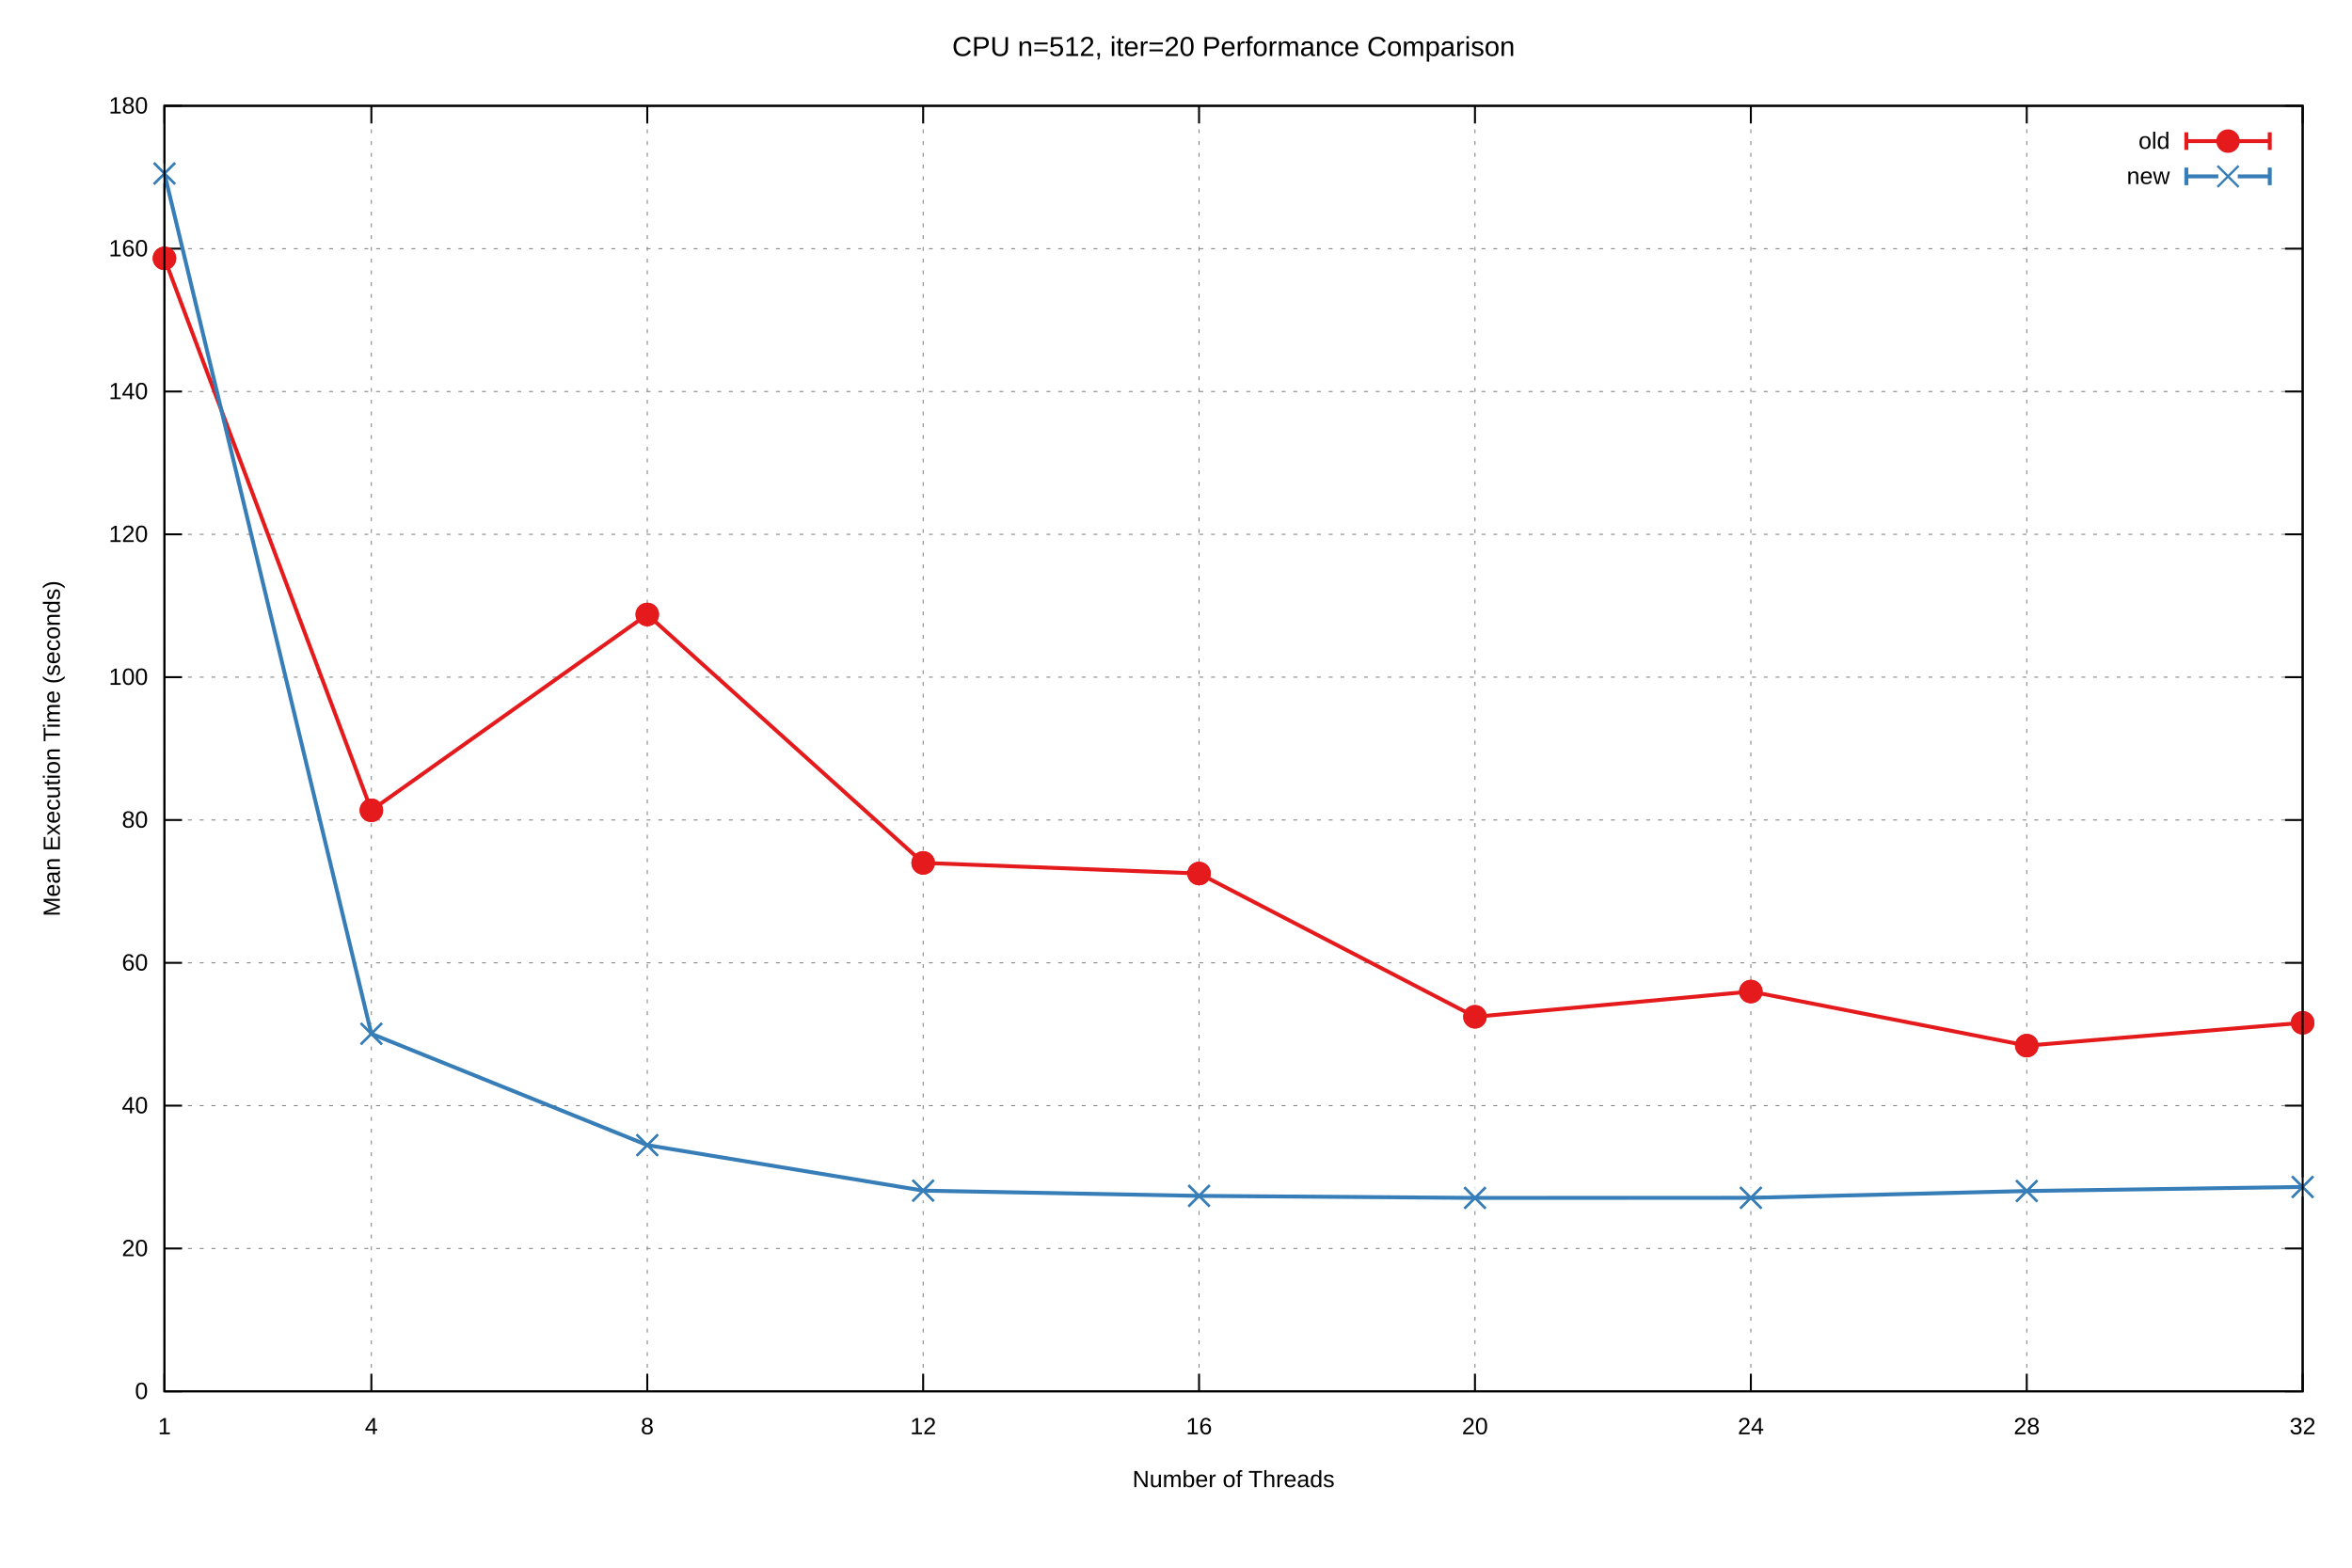
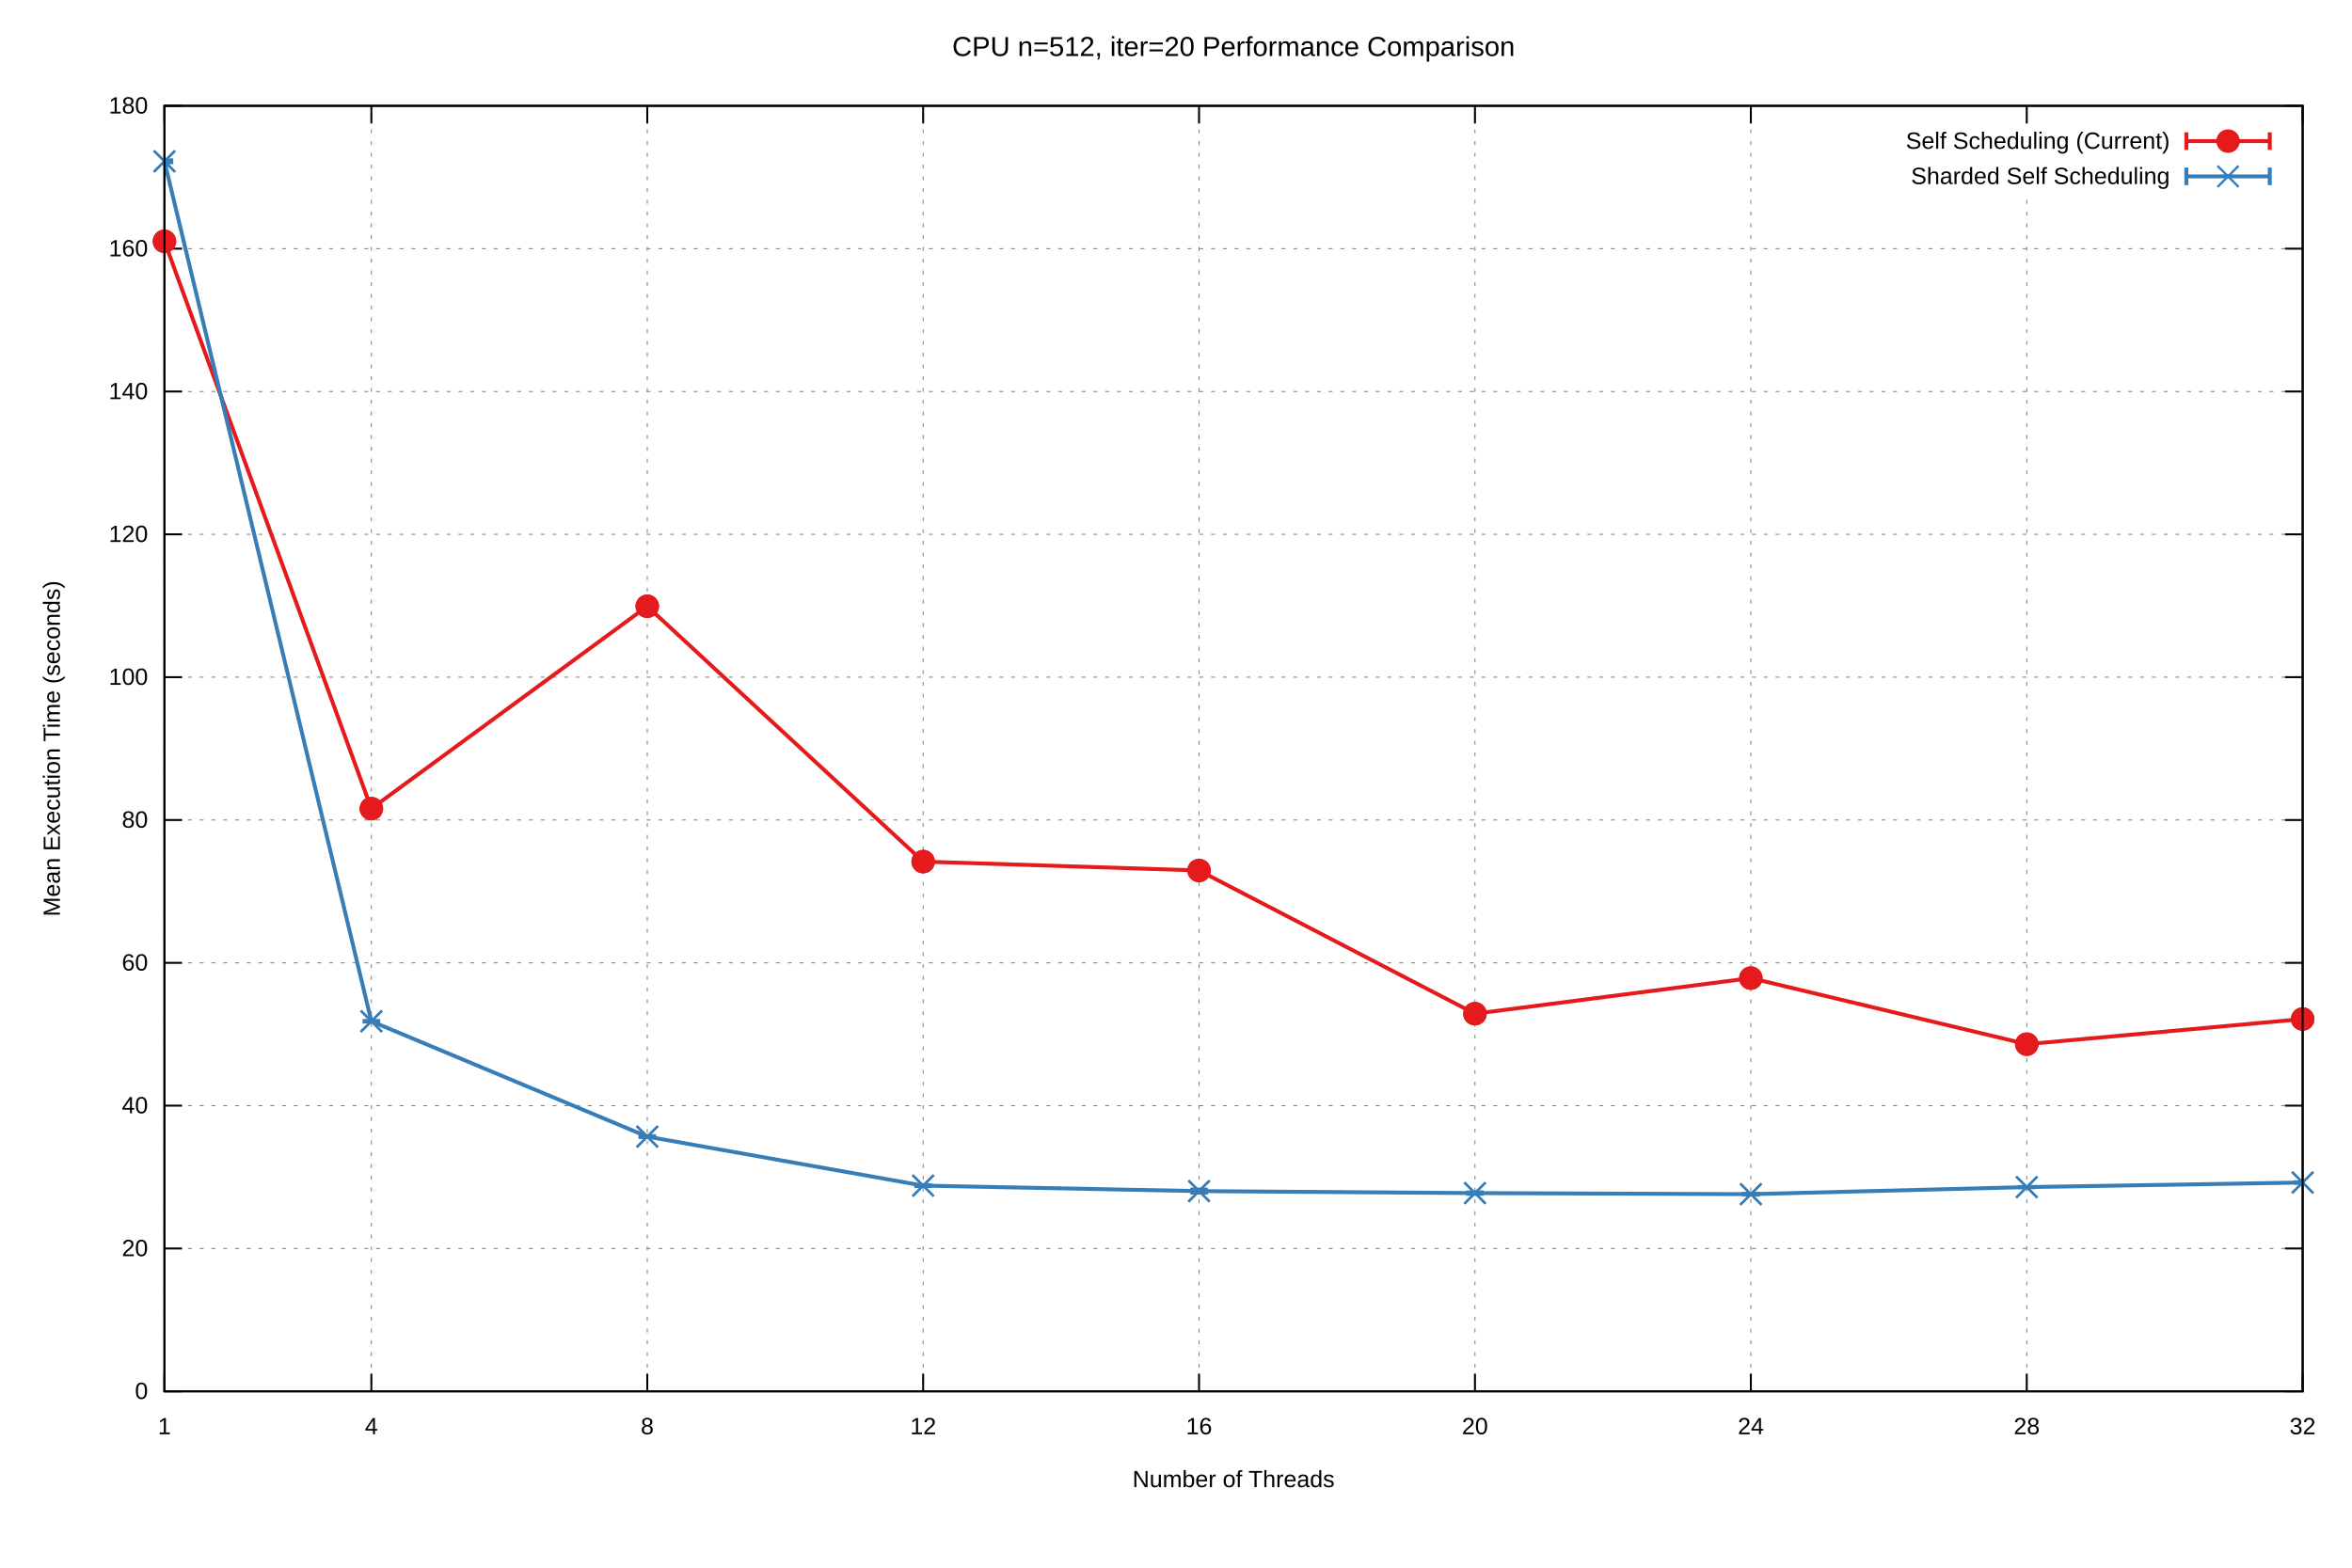
<svg xmlns="http://www.w3.org/2000/svg" xmlns:xlink="http://www.w3.org/1999/xlink" width="1200" height="800" viewBox="0 0 1200 800">
  <g id="gnuplot_canvas">
    <rect x="0" y="0" width="1200" height="800" fill="none" />
    <defs>
      <circle id="gpDot" r="0.5" stroke-width="0.5" stroke="currentColor" />
      <path id="gpPt0" stroke-width="0.222" stroke="currentColor" d="M-1,0 h2 M0,-1 v2" />
      <path id="gpPt1" stroke-width="0.222" stroke="currentColor" d="M-1,-1 L1,1 M1,-1 L-1,1" />
      <path id="gpPt2" stroke-width="0.222" stroke="currentColor" d="M-1,0 L1,0 M0,-1 L0,1 M-1,-1 L1,1 M-1,1 L1,-1" />
      <rect id="gpPt3" stroke-width="0.222" stroke="currentColor" x="-1" y="-1" width="2" height="2" />
      <rect id="gpPt4" stroke-width="0.222" stroke="currentColor" fill="currentColor" x="-1" y="-1" width="2" height="2" />
      <circle id="gpPt5" stroke-width="0.222" stroke="currentColor" cx="0" cy="0" r="1" />
      <use xlink:href="#gpPt5" id="gpPt6" fill="currentColor" stroke="none" />
      <path id="gpPt7" stroke-width="0.222" stroke="currentColor" d="M0,-1.33 L-1.33,0.67 L1.33,0.67 z" />
      <use xlink:href="#gpPt7" id="gpPt8" fill="currentColor" stroke="none" />
      <use xlink:href="#gpPt7" id="gpPt9" stroke="currentColor" transform="rotate(180)" />
      <use xlink:href="#gpPt9" id="gpPt10" fill="currentColor" stroke="none" />
      <use xlink:href="#gpPt3" id="gpPt11" stroke="currentColor" transform="rotate(45)" />
      <use xlink:href="#gpPt11" id="gpPt12" fill="currentColor" stroke="none" />
      <path id="gpPt13" stroke-width="0.222" stroke="currentColor" d="M0,1.330 L1.265,0.411 L0.782,-1.067 L-0.782,-1.076 L-1.265,0.411 z" />
      <use xlink:href="#gpPt13" id="gpPt14" fill="currentColor" stroke="none" />
      <filter id="textbox" filterUnits="objectBoundingBox" x="0" y="0" height="1" width="1">
        <feFlood flood-color="white" flood-opacity="1" result="bgnd" />
        <feComposite in="SourceGraphic" in2="bgnd" operator="atop" />
      </filter>
      <filter id="greybox" filterUnits="objectBoundingBox" x="0" y="0" height="1" width="1">
        <feFlood flood-color="lightgrey" flood-opacity="1" result="grey" />
        <feComposite in="SourceGraphic" in2="grey" operator="atop" />
      </filter>
    </defs>
    <g fill="none" color="white" stroke="currentColor" stroke-width="1.00" stroke-linecap="butt" stroke-linejoin="miter">
</g>
    <g fill="none" color="black" stroke="currentColor" stroke-width="1.00" stroke-linecap="butt" stroke-linejoin="miter">
</g>
    <g fill="none" color="black" stroke="black" stroke-width="0.50" stroke-linecap="butt" stroke-linejoin="miter">
</g>
    <g fill="none" color="gray" stroke="currentColor" stroke-width="0.50" stroke-linecap="butt" stroke-linejoin="miter">
      <path stroke="gray" stroke-dasharray="2,4" class="gridline" d="M83.90,710.00 L1174.82,710.00  " />
    </g>
    <g fill="none" color="gray" stroke="gray" stroke-width="1.00" stroke-linecap="butt" stroke-linejoin="miter">
</g>
    <g fill="none" color="black" stroke="currentColor" stroke-width="1.00" stroke-linecap="butt" stroke-linejoin="miter">
      <path stroke="black" d="M83.90,710.00 L92.90,710.00 M1174.82,710.00 L1165.82,710.00  " />
      <g transform="translate(75.51,713.90)" stroke="none" fill="black" font-family="Arial" font-size="12.00" text-anchor="end">
        <text>
          <tspan font-family="Arial"> 0</tspan>
        </text>
      </g>
    </g>
    <g fill="none" color="black" stroke="currentColor" stroke-width="1.00" stroke-linecap="butt" stroke-linejoin="miter">
</g>
    <g fill="none" color="black" stroke="black" stroke-width="0.50" stroke-linecap="butt" stroke-linejoin="miter">
</g>
    <g fill="none" color="gray" stroke="currentColor" stroke-width="0.50" stroke-linecap="butt" stroke-linejoin="miter">
      <path stroke="gray" stroke-dasharray="2,4" class="gridline" d="M83.90,637.11 L1174.82,637.11  " />
    </g>
    <g fill="none" color="gray" stroke="gray" stroke-width="1.00" stroke-linecap="butt" stroke-linejoin="miter">
</g>
    <g fill="none" color="black" stroke="currentColor" stroke-width="1.00" stroke-linecap="butt" stroke-linejoin="miter">
      <path stroke="black" d="M83.90,637.11 L92.90,637.11 M1174.82,637.11 L1165.82,637.11  " />
      <g transform="translate(75.51,641.01)" stroke="none" fill="black" font-family="Arial" font-size="12.00" text-anchor="end">
        <text>
          <tspan font-family="Arial"> 20</tspan>
        </text>
      </g>
    </g>
    <g fill="none" color="black" stroke="currentColor" stroke-width="1.00" stroke-linecap="butt" stroke-linejoin="miter">
</g>
    <g fill="none" color="black" stroke="black" stroke-width="0.50" stroke-linecap="butt" stroke-linejoin="miter">
</g>
    <g fill="none" color="gray" stroke="currentColor" stroke-width="0.50" stroke-linecap="butt" stroke-linejoin="miter">
      <path stroke="gray" stroke-dasharray="2,4" class="gridline" d="M83.90,564.22 L1174.82,564.22  " />
    </g>
    <g fill="none" color="gray" stroke="gray" stroke-width="1.00" stroke-linecap="butt" stroke-linejoin="miter">
</g>
    <g fill="none" color="black" stroke="currentColor" stroke-width="1.00" stroke-linecap="butt" stroke-linejoin="miter">
      <path stroke="black" d="M83.90,564.22 L92.90,564.22 M1174.82,564.22 L1165.82,564.22  " />
      <g transform="translate(75.51,568.12)" stroke="none" fill="black" font-family="Arial" font-size="12.00" text-anchor="end">
        <text>
          <tspan font-family="Arial"> 40</tspan>
        </text>
      </g>
    </g>
    <g fill="none" color="black" stroke="currentColor" stroke-width="1.00" stroke-linecap="butt" stroke-linejoin="miter">
</g>
    <g fill="none" color="black" stroke="black" stroke-width="0.50" stroke-linecap="butt" stroke-linejoin="miter">
</g>
    <g fill="none" color="gray" stroke="currentColor" stroke-width="0.50" stroke-linecap="butt" stroke-linejoin="miter">
      <path stroke="gray" stroke-dasharray="2,4" class="gridline" d="M83.90,491.34 L1174.82,491.34  " />
    </g>
    <g fill="none" color="gray" stroke="gray" stroke-width="1.00" stroke-linecap="butt" stroke-linejoin="miter">
</g>
    <g fill="none" color="black" stroke="currentColor" stroke-width="1.00" stroke-linecap="butt" stroke-linejoin="miter">
      <path stroke="black" d="M83.90,491.34 L92.90,491.34 M1174.82,491.34 L1165.82,491.34  " />
      <g transform="translate(75.51,495.24)" stroke="none" fill="black" font-family="Arial" font-size="12.00" text-anchor="end">
        <text>
          <tspan font-family="Arial"> 60</tspan>
        </text>
      </g>
    </g>
    <g fill="none" color="black" stroke="currentColor" stroke-width="1.00" stroke-linecap="butt" stroke-linejoin="miter">
</g>
    <g fill="none" color="black" stroke="black" stroke-width="0.50" stroke-linecap="butt" stroke-linejoin="miter">
</g>
    <g fill="none" color="gray" stroke="currentColor" stroke-width="0.50" stroke-linecap="butt" stroke-linejoin="miter">
      <path stroke="gray" stroke-dasharray="2,4" class="gridline" d="M83.90,418.45 L1174.82,418.45  " />
    </g>
    <g fill="none" color="gray" stroke="gray" stroke-width="1.00" stroke-linecap="butt" stroke-linejoin="miter">
</g>
    <g fill="none" color="black" stroke="currentColor" stroke-width="1.00" stroke-linecap="butt" stroke-linejoin="miter">
      <path stroke="black" d="M83.90,418.45 L92.90,418.45 M1174.82,418.45 L1165.82,418.45  " />
      <g transform="translate(75.51,422.35)" stroke="none" fill="black" font-family="Arial" font-size="12.00" text-anchor="end">
        <text>
          <tspan font-family="Arial"> 80</tspan>
        </text>
      </g>
    </g>
    <g fill="none" color="black" stroke="currentColor" stroke-width="1.00" stroke-linecap="butt" stroke-linejoin="miter">
</g>
    <g fill="none" color="black" stroke="black" stroke-width="0.50" stroke-linecap="butt" stroke-linejoin="miter">
</g>
    <g fill="none" color="gray" stroke="currentColor" stroke-width="0.50" stroke-linecap="butt" stroke-linejoin="miter">
      <path stroke="gray" stroke-dasharray="2,4" class="gridline" d="M83.90,345.56 L1174.82,345.56  " />
    </g>
    <g fill="none" color="gray" stroke="gray" stroke-width="1.00" stroke-linecap="butt" stroke-linejoin="miter">
</g>
    <g fill="none" color="black" stroke="currentColor" stroke-width="1.00" stroke-linecap="butt" stroke-linejoin="miter">
      <path stroke="black" d="M83.90,345.56 L92.90,345.56 M1174.82,345.56 L1165.82,345.56  " />
      <g transform="translate(75.51,349.46)" stroke="none" fill="black" font-family="Arial" font-size="12.00" text-anchor="end">
        <text>
          <tspan font-family="Arial"> 100</tspan>
        </text>
      </g>
    </g>
    <g fill="none" color="black" stroke="currentColor" stroke-width="1.00" stroke-linecap="butt" stroke-linejoin="miter">
</g>
    <g fill="none" color="black" stroke="black" stroke-width="0.50" stroke-linecap="butt" stroke-linejoin="miter">
</g>
    <g fill="none" color="gray" stroke="currentColor" stroke-width="0.50" stroke-linecap="butt" stroke-linejoin="miter">
      <path stroke="gray" stroke-dasharray="2,4" class="gridline" d="M83.90,272.67 L1174.82,272.67  " />
    </g>
    <g fill="none" color="gray" stroke="gray" stroke-width="1.00" stroke-linecap="butt" stroke-linejoin="miter">
</g>
    <g fill="none" color="black" stroke="currentColor" stroke-width="1.00" stroke-linecap="butt" stroke-linejoin="miter">
      <path stroke="black" d="M83.90,272.67 L92.90,272.67 M1174.82,272.67 L1165.82,272.67  " />
      <g transform="translate(75.51,276.57)" stroke="none" fill="black" font-family="Arial" font-size="12.00" text-anchor="end">
        <text>
          <tspan font-family="Arial"> 120</tspan>
        </text>
      </g>
    </g>
    <g fill="none" color="black" stroke="currentColor" stroke-width="1.00" stroke-linecap="butt" stroke-linejoin="miter">
</g>
    <g fill="none" color="black" stroke="black" stroke-width="0.50" stroke-linecap="butt" stroke-linejoin="miter">
</g>
    <g fill="none" color="gray" stroke="currentColor" stroke-width="0.50" stroke-linecap="butt" stroke-linejoin="miter">
      <path stroke="gray" stroke-dasharray="2,4" class="gridline" d="M83.90,199.79 L1174.82,199.79  " />
    </g>
    <g fill="none" color="gray" stroke="gray" stroke-width="1.00" stroke-linecap="butt" stroke-linejoin="miter">
</g>
    <g fill="none" color="black" stroke="currentColor" stroke-width="1.00" stroke-linecap="butt" stroke-linejoin="miter">
      <path stroke="black" d="M83.90,199.79 L92.90,199.79 M1174.82,199.79 L1165.82,199.79  " />
      <g transform="translate(75.51,203.69)" stroke="none" fill="black" font-family="Arial" font-size="12.00" text-anchor="end">
        <text>
          <tspan font-family="Arial"> 140</tspan>
        </text>
      </g>
    </g>
    <g fill="none" color="black" stroke="currentColor" stroke-width="1.00" stroke-linecap="butt" stroke-linejoin="miter">
</g>
    <g fill="none" color="black" stroke="black" stroke-width="0.50" stroke-linecap="butt" stroke-linejoin="miter">
</g>
    <g fill="none" color="gray" stroke="currentColor" stroke-width="0.50" stroke-linecap="butt" stroke-linejoin="miter">
      <path stroke="gray" stroke-dasharray="2,4" class="gridline" d="M83.90,126.90 L1174.82,126.90  " />
    </g>
    <g fill="none" color="gray" stroke="gray" stroke-width="1.00" stroke-linecap="butt" stroke-linejoin="miter">
</g>
    <g fill="none" color="black" stroke="currentColor" stroke-width="1.00" stroke-linecap="butt" stroke-linejoin="miter">
      <path stroke="black" d="M83.90,126.90 L92.90,126.90 M1174.82,126.90 L1165.82,126.90  " />
      <g transform="translate(75.51,130.80)" stroke="none" fill="black" font-family="Arial" font-size="12.00" text-anchor="end">
        <text>
          <tspan font-family="Arial"> 160</tspan>
        </text>
      </g>
    </g>
    <g fill="none" color="black" stroke="currentColor" stroke-width="1.00" stroke-linecap="butt" stroke-linejoin="miter">
</g>
    <g fill="none" color="black" stroke="black" stroke-width="0.50" stroke-linecap="butt" stroke-linejoin="miter">
</g>
    <g fill="none" color="gray" stroke="currentColor" stroke-width="0.50" stroke-linecap="butt" stroke-linejoin="miter">
      <path stroke="gray" stroke-dasharray="2,4" class="gridline" d="M83.90,54.01 L1174.82,54.01  " />
    </g>
    <g fill="none" color="gray" stroke="gray" stroke-width="1.00" stroke-linecap="butt" stroke-linejoin="miter">
</g>
    <g fill="none" color="black" stroke="currentColor" stroke-width="1.00" stroke-linecap="butt" stroke-linejoin="miter">
      <path stroke="black" d="M83.90,54.01 L92.90,54.01 M1174.82,54.01 L1165.82,54.01  " />
      <g transform="translate(75.51,57.91)" stroke="none" fill="black" font-family="Arial" font-size="12.00" text-anchor="end">
        <text>
          <tspan font-family="Arial"> 180</tspan>
        </text>
      </g>
    </g>
    <g fill="none" color="black" stroke="currentColor" stroke-width="1.00" stroke-linecap="butt" stroke-linejoin="miter">
</g>
    <g fill="none" color="black" stroke="black" stroke-width="0.50" stroke-linecap="butt" stroke-linejoin="miter">
</g>
    <g fill="none" color="gray" stroke="currentColor" stroke-width="0.50" stroke-linecap="butt" stroke-linejoin="miter">
      <path stroke="gray" stroke-dasharray="2,4" class="gridline" d="M83.90,710.00 L83.90,54.01  " />
    </g>
    <g fill="none" color="gray" stroke="gray" stroke-width="1.00" stroke-linecap="butt" stroke-linejoin="miter">
</g>
    <g fill="none" color="black" stroke="currentColor" stroke-width="1.00" stroke-linecap="butt" stroke-linejoin="miter">
      <path stroke="black" d="M83.90,710.00 L83.90,701.00 M83.90,54.01 L83.90,63.01  " />
      <g transform="translate(83.90,731.90)" stroke="none" fill="black" font-family="Arial" font-size="12.00" text-anchor="middle">
        <text>
          <tspan font-family="Arial"> 1</tspan>
        </text>
      </g>
    </g>
    <g fill="none" color="black" stroke="currentColor" stroke-width="1.00" stroke-linecap="butt" stroke-linejoin="miter">
</g>
    <g fill="none" color="black" stroke="black" stroke-width="0.50" stroke-linecap="butt" stroke-linejoin="miter">
</g>
    <g fill="none" color="gray" stroke="currentColor" stroke-width="0.50" stroke-linecap="butt" stroke-linejoin="miter">
      <path stroke="gray" stroke-dasharray="2,4" class="gridline" d="M189.47,710.00 L189.47,54.01  " />
    </g>
    <g fill="none" color="gray" stroke="gray" stroke-width="1.00" stroke-linecap="butt" stroke-linejoin="miter">
</g>
    <g fill="none" color="black" stroke="currentColor" stroke-width="1.00" stroke-linecap="butt" stroke-linejoin="miter">
      <path stroke="black" d="M189.47,710.00 L189.47,701.00 M189.47,54.01 L189.47,63.01  " />
      <g transform="translate(189.47,731.90)" stroke="none" fill="black" font-family="Arial" font-size="12.00" text-anchor="middle">
        <text>
          <tspan font-family="Arial"> 4</tspan>
        </text>
      </g>
    </g>
    <g fill="none" color="black" stroke="currentColor" stroke-width="1.00" stroke-linecap="butt" stroke-linejoin="miter">
</g>
    <g fill="none" color="black" stroke="black" stroke-width="0.50" stroke-linecap="butt" stroke-linejoin="miter">
</g>
    <g fill="none" color="gray" stroke="currentColor" stroke-width="0.50" stroke-linecap="butt" stroke-linejoin="miter">
      <path stroke="gray" stroke-dasharray="2,4" class="gridline" d="M330.24,710.00 L330.24,54.01  " />
    </g>
    <g fill="none" color="gray" stroke="gray" stroke-width="1.00" stroke-linecap="butt" stroke-linejoin="miter">
</g>
    <g fill="none" color="black" stroke="currentColor" stroke-width="1.00" stroke-linecap="butt" stroke-linejoin="miter">
      <path stroke="black" d="M330.24,710.00 L330.24,701.00 M330.24,54.01 L330.24,63.01  " />
      <g transform="translate(330.24,731.90)" stroke="none" fill="black" font-family="Arial" font-size="12.00" text-anchor="middle">
        <text>
          <tspan font-family="Arial"> 8</tspan>
        </text>
      </g>
    </g>
    <g fill="none" color="black" stroke="currentColor" stroke-width="1.00" stroke-linecap="butt" stroke-linejoin="miter">
</g>
    <g fill="none" color="black" stroke="black" stroke-width="0.50" stroke-linecap="butt" stroke-linejoin="miter">
</g>
    <g fill="none" color="gray" stroke="currentColor" stroke-width="0.50" stroke-linecap="butt" stroke-linejoin="miter">
      <path stroke="gray" stroke-dasharray="2,4" class="gridline" d="M471.00,710.00 L471.00,54.01  " />
    </g>
    <g fill="none" color="gray" stroke="gray" stroke-width="1.00" stroke-linecap="butt" stroke-linejoin="miter">
</g>
    <g fill="none" color="black" stroke="currentColor" stroke-width="1.00" stroke-linecap="butt" stroke-linejoin="miter">
      <path stroke="black" d="M471.00,710.00 L471.00,701.00 M471.00,54.01 L471.00,63.01  " />
      <g transform="translate(471.00,731.90)" stroke="none" fill="black" font-family="Arial" font-size="12.00" text-anchor="middle">
        <text>
          <tspan font-family="Arial"> 12</tspan>
        </text>
      </g>
    </g>
    <g fill="none" color="black" stroke="currentColor" stroke-width="1.00" stroke-linecap="butt" stroke-linejoin="miter">
</g>
    <g fill="none" color="black" stroke="black" stroke-width="0.50" stroke-linecap="butt" stroke-linejoin="miter">
</g>
    <g fill="none" color="gray" stroke="currentColor" stroke-width="0.50" stroke-linecap="butt" stroke-linejoin="miter">
      <path stroke="gray" stroke-dasharray="2,4" class="gridline" d="M611.76,710.00 L611.76,54.01  " />
    </g>
    <g fill="none" color="gray" stroke="gray" stroke-width="1.00" stroke-linecap="butt" stroke-linejoin="miter">
</g>
    <g fill="none" color="black" stroke="currentColor" stroke-width="1.00" stroke-linecap="butt" stroke-linejoin="miter">
      <path stroke="black" d="M611.76,710.00 L611.76,701.00 M611.76,54.01 L611.76,63.01  " />
      <g transform="translate(611.76,731.90)" stroke="none" fill="black" font-family="Arial" font-size="12.00" text-anchor="middle">
        <text>
          <tspan font-family="Arial"> 16</tspan>
        </text>
      </g>
    </g>
    <g fill="none" color="black" stroke="currentColor" stroke-width="1.00" stroke-linecap="butt" stroke-linejoin="miter">
</g>
    <g fill="none" color="black" stroke="black" stroke-width="0.50" stroke-linecap="butt" stroke-linejoin="miter">
</g>
    <g fill="none" color="gray" stroke="currentColor" stroke-width="0.50" stroke-linecap="butt" stroke-linejoin="miter">
      <path stroke="gray" stroke-dasharray="2,4" class="gridline" d="M752.53,710.00 L752.53,54.01  " />
    </g>
    <g fill="none" color="gray" stroke="gray" stroke-width="1.00" stroke-linecap="butt" stroke-linejoin="miter">
</g>
    <g fill="none" color="black" stroke="currentColor" stroke-width="1.00" stroke-linecap="butt" stroke-linejoin="miter">
      <path stroke="black" d="M752.53,710.00 L752.53,701.00 M752.53,54.01 L752.53,63.01  " />
      <g transform="translate(752.53,731.90)" stroke="none" fill="black" font-family="Arial" font-size="12.00" text-anchor="middle">
        <text>
          <tspan font-family="Arial"> 20</tspan>
        </text>
      </g>
    </g>
    <g fill="none" color="black" stroke="currentColor" stroke-width="1.00" stroke-linecap="butt" stroke-linejoin="miter">
</g>
    <g fill="none" color="black" stroke="black" stroke-width="0.50" stroke-linecap="butt" stroke-linejoin="miter">
</g>
    <g fill="none" color="gray" stroke="currentColor" stroke-width="0.50" stroke-linecap="butt" stroke-linejoin="miter">
      <path stroke="gray" stroke-dasharray="2,4" class="gridline" d="M893.29,710.00 L893.29,54.01  " />
    </g>
    <g fill="none" color="gray" stroke="gray" stroke-width="1.00" stroke-linecap="butt" stroke-linejoin="miter">
</g>
    <g fill="none" color="black" stroke="currentColor" stroke-width="1.00" stroke-linecap="butt" stroke-linejoin="miter">
      <path stroke="black" d="M893.29,710.00 L893.29,701.00 M893.29,54.01 L893.29,63.01  " />
      <g transform="translate(893.29,731.90)" stroke="none" fill="black" font-family="Arial" font-size="12.00" text-anchor="middle">
        <text>
          <tspan font-family="Arial"> 24</tspan>
        </text>
      </g>
    </g>
    <g fill="none" color="black" stroke="currentColor" stroke-width="1.00" stroke-linecap="butt" stroke-linejoin="miter">
</g>
    <g fill="none" color="black" stroke="black" stroke-width="0.50" stroke-linecap="butt" stroke-linejoin="miter">
</g>
    <g fill="none" color="gray" stroke="currentColor" stroke-width="0.50" stroke-linecap="butt" stroke-linejoin="miter">
-       <path stroke="gray" stroke-dasharray="2,4" class="gridline" d="M1034.06,710.00 L1034.06,54.01  " />
+       <path stroke="gray" stroke-dasharray="2,4" class="gridline" d="M1034.06,710.00 L1034.06,99.01 M1034.06,63.01 L1034.06,54.01  " />
    </g>
    <g fill="none" color="gray" stroke="gray" stroke-width="1.00" stroke-linecap="butt" stroke-linejoin="miter">
</g>
    <g fill="none" color="black" stroke="currentColor" stroke-width="1.00" stroke-linecap="butt" stroke-linejoin="miter">
      <path stroke="black" d="M1034.06,710.00 L1034.06,701.00 M1034.06,54.01 L1034.06,63.01  " />
      <g transform="translate(1034.06,731.90)" stroke="none" fill="black" font-family="Arial" font-size="12.00" text-anchor="middle">
        <text>
          <tspan font-family="Arial"> 28</tspan>
        </text>
      </g>
    </g>
    <g fill="none" color="black" stroke="currentColor" stroke-width="1.00" stroke-linecap="butt" stroke-linejoin="miter">
</g>
    <g fill="none" color="black" stroke="black" stroke-width="0.50" stroke-linecap="butt" stroke-linejoin="miter">
</g>
    <g fill="none" color="gray" stroke="currentColor" stroke-width="0.50" stroke-linecap="butt" stroke-linejoin="miter">
      <path stroke="gray" stroke-dasharray="2,4" class="gridline" d="M1174.82,710.00 L1174.82,54.01  " />
    </g>
    <g fill="none" color="gray" stroke="gray" stroke-width="1.00" stroke-linecap="butt" stroke-linejoin="miter">
</g>
    <g fill="none" color="black" stroke="currentColor" stroke-width="1.00" stroke-linecap="butt" stroke-linejoin="miter">
      <path stroke="black" d="M1174.82,710.00 L1174.82,701.00 M1174.82,54.01 L1174.82,63.01  " />
      <g transform="translate(1174.82,731.90)" stroke="none" fill="black" font-family="Arial" font-size="12.00" text-anchor="middle">
        <text>
          <tspan font-family="Arial"> 32</tspan>
        </text>
      </g>
    </g>
    <g fill="none" color="black" stroke="currentColor" stroke-width="1.00" stroke-linecap="butt" stroke-linejoin="miter">
</g>
    <g fill="none" color="black" stroke="currentColor" stroke-width="1.00" stroke-linecap="butt" stroke-linejoin="miter">
      <path stroke="black" d="M83.90,54.01 L83.90,710.00 L1174.82,710.00 L1174.82,54.01 L83.90,54.01 Z  " />
    </g>
    <g fill="none" color="black" stroke="currentColor" stroke-width="1.00" stroke-linecap="butt" stroke-linejoin="miter">
+       <g transform="translate(30.55,382.01) rotate(270)" stroke="none" fill="black" font-family="Arial" font-size="12.00" text-anchor="middle">
+         <text>
+           <tspan font-family="Arial">Mean Execution Time (seconds)</tspan>
+         </text>
+       </g>
+     </g>
+     <g fill="none" color="black" stroke="currentColor" stroke-width="1.00" stroke-linecap="butt" stroke-linejoin="miter">
+       <g transform="translate(629.36,758.90)" stroke="none" fill="black" font-family="Arial" font-size="12.00" text-anchor="middle">
+         <text>
+           <tspan font-family="Arial">Number of Threads</tspan>
+         </text>
+       </g>
+     </g>
+     <g fill="none" color="black" stroke="currentColor" stroke-width="1.00" stroke-linecap="butt" stroke-linejoin="miter">
</g>
    <g id="gnuplot_plot_1">
-       <g fill="none" color="white" stroke="black" stroke-width="2.00" stroke-linecap="butt" stroke-linejoin="miter">
+       <g fill="none" color="white" stroke="currentColor" stroke-width="2.00" stroke-linecap="butt" stroke-linejoin="miter">
</g>
      <g fill="none" color="black" stroke="currentColor" stroke-width="2.00" stroke-linecap="butt" stroke-linejoin="miter">
        <g transform="translate(1107.09,75.91)" stroke="none" fill="black" font-family="Arial" font-size="12.00" text-anchor="end">
          <text>
-             <tspan font-family="Arial">old</tspan>
+             <tspan font-family="Arial">Self Scheduling (Current)</tspan>
          </text>
        </g>
      </g>
      <g fill="none" color="black" stroke="currentColor" stroke-width="2.00" stroke-linecap="butt" stroke-linejoin="miter">
-         <path stroke="rgb(228,  26,  28)" d="M1115.48,72.01 L1158.04,72.01 M1115.48,67.51 L1115.48,76.51 M1158.04,67.51 L1158.04,76.51 M83.90,132.19 L83.90,131.49   M83.90,132.19 L88.40,132.19 M83.90,131.49 L88.40,131.49 M189.47,414.36 L189.47,412.65 M184.97,414.36 L193.97,414.36   M184.97,412.65 L193.97,412.65 M330.24,314.48 L330.24,312.66 M325.74,314.48 L334.74,314.48 M325.74,312.66 L334.74,312.66   M471.00,440.65 L471.00,440.03 M466.50,440.65 L475.50,440.65 M466.50,440.03 L475.50,440.03 M611.76,446.05 L611.76,445.46   M607.26,446.05 L616.26,446.05 M607.26,445.46 L616.26,445.46 M752.53,518.99 L752.53,518.74 M748.03,518.99 L757.03,518.99   M748.03,518.74 L757.03,518.74 M893.29,506.29 L893.29,505.69 M888.79,506.29 L897.79,506.29 M888.79,505.69 L897.79,505.69   M1034.06,533.75 L1034.06,533.44 M1029.56,533.75 L1038.56,533.75 M1029.56,533.44 L1038.56,533.44 M1174.82,522.15 L1174.82,521.72   M1170.32,522.15 L1174.82,522.15 M1170.32,521.72 L1174.82,521.72  " />
-       </g>
-       <g fill="none" color="black" stroke="currentColor" stroke-width="2.00" stroke-linecap="butt" stroke-linejoin="miter">
-         <use xlink:href="#gpPt6" transform="translate(83.90,131.84) scale(4.50)" color="white" />
-       </g>
-       <g fill="none" color="black" stroke="currentColor" stroke-width="2.00" stroke-linecap="butt" stroke-linejoin="miter">
-         <use xlink:href="#gpPt6" transform="translate(83.90,131.84) scale(5.40)" color="rgb(228,  26,  28)" />
-         <use xlink:href="#gpPt6" transform="translate(189.47,413.50) scale(4.50)" color="white" />
-       </g>
-       <g fill="none" color="black" stroke="currentColor" stroke-width="2.00" stroke-linecap="butt" stroke-linejoin="miter">
-         <use xlink:href="#gpPt6" transform="translate(189.47,413.50) scale(5.40)" color="rgb(228,  26,  28)" />
-         <use xlink:href="#gpPt6" transform="translate(330.24,313.57) scale(4.50)" color="white" />
-       </g>
-       <g fill="none" color="black" stroke="currentColor" stroke-width="2.00" stroke-linecap="butt" stroke-linejoin="miter">
-         <use xlink:href="#gpPt6" transform="translate(330.24,313.57) scale(5.40)" color="rgb(228,  26,  28)" />
-         <use xlink:href="#gpPt6" transform="translate(471.00,440.34) scale(4.50)" color="white" />
-       </g>
-       <g fill="none" color="black" stroke="currentColor" stroke-width="2.00" stroke-linecap="butt" stroke-linejoin="miter">
-         <use xlink:href="#gpPt6" transform="translate(471.00,440.34) scale(5.40)" color="rgb(228,  26,  28)" />
-         <use xlink:href="#gpPt6" transform="translate(611.76,445.76) scale(4.50)" color="white" />
-       </g>
-       <g fill="none" color="black" stroke="currentColor" stroke-width="2.00" stroke-linecap="butt" stroke-linejoin="miter">
-         <use xlink:href="#gpPt6" transform="translate(611.76,445.76) scale(5.40)" color="rgb(228,  26,  28)" />
-         <use xlink:href="#gpPt6" transform="translate(752.53,518.87) scale(4.50)" color="white" />
-       </g>
-       <g fill="none" color="black" stroke="currentColor" stroke-width="2.00" stroke-linecap="butt" stroke-linejoin="miter">
-         <use xlink:href="#gpPt6" transform="translate(752.53,518.87) scale(5.40)" color="rgb(228,  26,  28)" />
-         <use xlink:href="#gpPt6" transform="translate(893.29,505.99) scale(4.50)" color="white" />
-       </g>
-       <g fill="none" color="black" stroke="currentColor" stroke-width="2.00" stroke-linecap="butt" stroke-linejoin="miter">
-         <use xlink:href="#gpPt6" transform="translate(893.29,505.99) scale(5.40)" color="rgb(228,  26,  28)" />
-         <use xlink:href="#gpPt6" transform="translate(1034.06,533.59) scale(4.50)" color="white" />
-       </g>
-       <g fill="none" color="black" stroke="currentColor" stroke-width="2.00" stroke-linecap="butt" stroke-linejoin="miter">
-         <use xlink:href="#gpPt6" transform="translate(1034.06,533.59) scale(5.40)" color="rgb(228,  26,  28)" />
-         <use xlink:href="#gpPt6" transform="translate(1174.82,521.93) scale(4.50)" color="white" />
-       </g>
-       <g fill="none" color="black" stroke="currentColor" stroke-width="2.00" stroke-linecap="butt" stroke-linejoin="miter">
-         <use xlink:href="#gpPt6" transform="translate(1174.82,521.93) scale(5.40)" color="rgb(228,  26,  28)" />
-         <use xlink:href="#gpPt6" transform="translate(1136.76,72.01) scale(4.50)" color="white" />
-       </g>
-       <g fill="none" color="black" stroke="currentColor" stroke-width="2.00" stroke-linecap="butt" stroke-linejoin="miter">
+         <path stroke="rgb(228,  26,  28)" d="M1115.48,72.01 L1158.04,72.01 M1115.48,67.51 L1115.48,76.51 M1158.04,67.51 L1158.04,76.51 M83.90,123.80 L83.90,122.48   M83.90,123.80 L88.40,123.80 M83.90,122.48 L88.40,122.48 M189.47,413.01 L189.47,412.28 M184.97,413.01 L193.97,413.01   M184.97,412.28 L193.97,412.28 M330.24,310.17 L330.24,308.59 M325.74,310.17 L334.74,310.17 M325.74,308.59 L334.74,308.59   M471.00,440.86 L471.00,438.49 M466.50,440.86 L475.50,440.86 M466.50,438.49 L475.50,438.49 M611.76,445.09 L611.76,443.35   M607.26,445.09 L616.26,445.09 M607.26,443.35 L616.26,443.35 M752.53,517.68 L752.53,516.92 M748.03,517.68 L757.03,517.68   M748.03,516.92 L757.03,516.92 M893.29,499.85 L893.29,498.43 M888.79,499.85 L897.79,499.85 M888.79,498.43 L897.79,498.43   M1034.06,533.00 L1034.06,532.70 M1029.56,533.00 L1038.56,533.00 M1029.56,532.70 L1038.56,532.70 M1174.82,520.75 L1174.82,519.28   M1170.32,520.75 L1174.82,520.75 M1170.32,519.28 L1174.82,519.28  " />
+       </g>
+       <g fill="none" color="black" stroke="currentColor" stroke-width="2.00" stroke-linecap="butt" stroke-linejoin="miter">
+         <use xlink:href="#gpPt6" transform="translate(83.90,123.14) scale(5.40)" color="rgb(228,  26,  28)" />
+         <use xlink:href="#gpPt6" transform="translate(189.47,412.65) scale(5.40)" color="rgb(228,  26,  28)" />
+         <use xlink:href="#gpPt6" transform="translate(330.24,309.38) scale(5.40)" color="rgb(228,  26,  28)" />
+         <use xlink:href="#gpPt6" transform="translate(471.00,439.68) scale(5.40)" color="rgb(228,  26,  28)" />
+         <use xlink:href="#gpPt6" transform="translate(611.76,444.22) scale(5.40)" color="rgb(228,  26,  28)" />
+         <use xlink:href="#gpPt6" transform="translate(752.53,517.30) scale(5.40)" color="rgb(228,  26,  28)" />
+         <use xlink:href="#gpPt6" transform="translate(893.29,499.14) scale(5.40)" color="rgb(228,  26,  28)" />
+         <use xlink:href="#gpPt6" transform="translate(1034.06,532.85) scale(5.40)" color="rgb(228,  26,  28)" />
+         <use xlink:href="#gpPt6" transform="translate(1174.82,520.02) scale(5.40)" color="rgb(228,  26,  28)" />
        <use xlink:href="#gpPt6" transform="translate(1136.76,72.01) scale(5.40)" color="rgb(228,  26,  28)" />
      </g>
    </g>
-     <g id="gnuplot_plot_2" fill="none">
-       <g fill="none" color="black" stroke="currentColor" stroke-width="2.00" stroke-linecap="butt" stroke-linejoin="miter">
-         <path stroke="rgb(228,  26,  28)" d="M83.90,131.84 L189.47,413.50 L330.24,313.57 L471.00,440.34 L611.76,445.76 L752.53,518.87 L893.29,505.99 L1034.06,533.59   L1174.82,521.93  " />
-         <use xlink:href="#gpPt6" transform="translate(83.90,131.84) scale(5.40)" color="rgb(228,  26,  28)" />
-         <use xlink:href="#gpPt6" transform="translate(189.47,413.50) scale(5.40)" color="rgb(228,  26,  28)" />
-         <use xlink:href="#gpPt6" transform="translate(330.24,313.57) scale(5.40)" color="rgb(228,  26,  28)" />
-         <use xlink:href="#gpPt6" transform="translate(471.00,440.34) scale(5.40)" color="rgb(228,  26,  28)" />
-         <use xlink:href="#gpPt6" transform="translate(611.76,445.76) scale(5.40)" color="rgb(228,  26,  28)" />
-         <use xlink:href="#gpPt6" transform="translate(752.53,518.87) scale(5.40)" color="rgb(228,  26,  28)" />
-         <use xlink:href="#gpPt6" transform="translate(893.29,505.99) scale(5.40)" color="rgb(228,  26,  28)" />
-         <use xlink:href="#gpPt6" transform="translate(1034.06,533.59) scale(5.40)" color="rgb(228,  26,  28)" />
-         <use xlink:href="#gpPt6" transform="translate(1174.82,521.93) scale(5.40)" color="rgb(228,  26,  28)" />
+     <g id="gnuplot_plot_2">
+       <g fill="none" color="black" stroke="currentColor" stroke-width="2.00" stroke-linecap="butt" stroke-linejoin="miter">
+         <path stroke="rgb(228,  26,  28)" d="M83.90,123.14 L189.47,412.65 L330.24,309.38 L471.00,439.68 L611.76,444.22 L752.53,517.30 L893.29,499.14 L1034.06,532.85   L1174.82,520.02  " />
+         <use xlink:href="#gpPt6" transform="translate(83.90,123.14) scale(5.40)" color="rgb(228,  26,  28)" />
+         <use xlink:href="#gpPt6" transform="translate(189.47,412.65) scale(5.40)" color="rgb(228,  26,  28)" />
+         <use xlink:href="#gpPt6" transform="translate(330.24,309.38) scale(5.40)" color="rgb(228,  26,  28)" />
+         <use xlink:href="#gpPt6" transform="translate(471.00,439.68) scale(5.40)" color="rgb(228,  26,  28)" />
+         <use xlink:href="#gpPt6" transform="translate(611.76,444.22) scale(5.40)" color="rgb(228,  26,  28)" />
+         <use xlink:href="#gpPt6" transform="translate(752.53,517.30) scale(5.40)" color="rgb(228,  26,  28)" />
+         <use xlink:href="#gpPt6" transform="translate(893.29,499.14) scale(5.40)" color="rgb(228,  26,  28)" />
+         <use xlink:href="#gpPt6" transform="translate(1034.06,532.85) scale(5.40)" color="rgb(228,  26,  28)" />
+         <use xlink:href="#gpPt6" transform="translate(1174.82,520.02) scale(5.40)" color="rgb(228,  26,  28)" />
      </g>
    </g>
    <g id="gnuplot_plot_3">
      <g fill="none" color="black" stroke="currentColor" stroke-width="2.00" stroke-linecap="butt" stroke-linejoin="miter">
        <g transform="translate(1107.09,93.91)" stroke="none" fill="black" font-family="Arial" font-size="12.00" text-anchor="end">
          <text>
-             <tspan font-family="Arial">new</tspan>
+             <tspan font-family="Arial">Sharded Self Scheduling</tspan>
          </text>
        </g>
      </g>
      <g fill="none" color="black" stroke="currentColor" stroke-width="2.00" stroke-linecap="butt" stroke-linejoin="miter">
-         <path stroke="rgb( 55, 126, 184)" d="M1115.48,90.01 L1158.04,90.01 M1115.48,85.51 L1115.48,94.51 M1158.04,85.51 L1158.04,94.51 M83.90,88.85 L83.90,88.22   M83.90,88.85 L88.40,88.85 M83.90,88.22 L88.40,88.22 M189.47,527.90 L189.47,527.18 M184.97,527.90 L193.97,527.90   M184.97,527.18 L193.97,527.18 M330.24,584.71 L330.24,584.03 M325.74,584.71 L334.74,584.71 M325.74,584.03 L334.74,584.03   M471.00,607.74 L471.00,607.42 M466.50,607.74 L475.50,607.74 M466.50,607.42 L475.50,607.42 M611.76,610.61 L611.76,609.91   M607.26,610.61 L616.26,610.61 M607.26,609.91 L616.26,609.91 M752.53,611.46 L752.53,611.15 M748.03,611.46 L757.03,611.46   M748.03,611.15 L757.03,611.15 M893.29,611.28 L893.29,611.22 M888.79,611.28 L897.79,611.28 M888.79,611.22 L897.79,611.22   M1034.06,607.90 L1034.06,607.65 M1029.56,607.90 L1038.56,607.90 M1029.56,607.65 L1038.56,607.65 M1174.82,605.79 L1174.82,605.61   M1170.32,605.79 L1174.82,605.79 M1170.32,605.61 L1174.82,605.61  " />
-       </g>
-       <g fill="none" color="black" stroke="currentColor" stroke-width="2.00" stroke-linecap="butt" stroke-linejoin="miter">
-         <use xlink:href="#gpPt6" transform="translate(83.90,88.54) scale(4.50)" color="white" />
-       </g>
-       <g fill="none" color="black" stroke="currentColor" stroke-width="2.00" stroke-linecap="butt" stroke-linejoin="miter">
-         <use xlink:href="#gpPt1" transform="translate(83.90,88.54) scale(5.40)" color="rgb( 55, 126, 184)" />
-         <use xlink:href="#gpPt6" transform="translate(189.47,527.54) scale(4.50)" color="white" />
-       </g>
-       <g fill="none" color="black" stroke="currentColor" stroke-width="2.00" stroke-linecap="butt" stroke-linejoin="miter">
-         <use xlink:href="#gpPt1" transform="translate(189.47,527.54) scale(5.40)" color="rgb( 55, 126, 184)" />
-         <use xlink:href="#gpPt6" transform="translate(330.24,584.37) scale(4.50)" color="white" />
-       </g>
-       <g fill="none" color="black" stroke="currentColor" stroke-width="2.00" stroke-linecap="butt" stroke-linejoin="miter">
-         <use xlink:href="#gpPt1" transform="translate(330.24,584.37) scale(5.40)" color="rgb( 55, 126, 184)" />
-         <use xlink:href="#gpPt6" transform="translate(471.00,607.58) scale(4.50)" color="white" />
-       </g>
-       <g fill="none" color="black" stroke="currentColor" stroke-width="2.00" stroke-linecap="butt" stroke-linejoin="miter">
-         <use xlink:href="#gpPt1" transform="translate(471.00,607.58) scale(5.40)" color="rgb( 55, 126, 184)" />
-         <use xlink:href="#gpPt6" transform="translate(611.76,610.26) scale(4.50)" color="white" />
-       </g>
-       <g fill="none" color="black" stroke="currentColor" stroke-width="2.00" stroke-linecap="butt" stroke-linejoin="miter">
-         <use xlink:href="#gpPt1" transform="translate(611.76,610.26) scale(5.40)" color="rgb( 55, 126, 184)" />
-         <use xlink:href="#gpPt6" transform="translate(752.53,611.30) scale(4.50)" color="white" />
-       </g>
-       <g fill="none" color="black" stroke="currentColor" stroke-width="2.00" stroke-linecap="butt" stroke-linejoin="miter">
-         <use xlink:href="#gpPt1" transform="translate(752.53,611.30) scale(5.40)" color="rgb( 55, 126, 184)" />
-         <use xlink:href="#gpPt6" transform="translate(893.29,611.25) scale(4.50)" color="white" />
-       </g>
-       <g fill="none" color="black" stroke="currentColor" stroke-width="2.00" stroke-linecap="butt" stroke-linejoin="miter">
-         <use xlink:href="#gpPt1" transform="translate(893.29,611.25) scale(5.40)" color="rgb( 55, 126, 184)" />
-         <use xlink:href="#gpPt6" transform="translate(1034.06,607.78) scale(4.50)" color="white" />
-       </g>
-       <g fill="none" color="black" stroke="currentColor" stroke-width="2.00" stroke-linecap="butt" stroke-linejoin="miter">
-         <use xlink:href="#gpPt1" transform="translate(1034.06,607.78) scale(5.40)" color="rgb( 55, 126, 184)" />
-         <use xlink:href="#gpPt6" transform="translate(1174.82,605.70) scale(4.50)" color="white" />
-       </g>
-       <g fill="none" color="black" stroke="currentColor" stroke-width="2.00" stroke-linecap="butt" stroke-linejoin="miter">
-         <use xlink:href="#gpPt1" transform="translate(1174.82,605.70) scale(5.40)" color="rgb( 55, 126, 184)" />
-         <use xlink:href="#gpPt6" transform="translate(1136.76,90.01) scale(4.50)" color="white" />
-       </g>
-       <g fill="none" color="black" stroke="currentColor" stroke-width="2.00" stroke-linecap="butt" stroke-linejoin="miter">
+         <path stroke="rgb( 55, 126, 184)" d="M1115.48,90.01 L1158.04,90.01 M1115.48,85.51 L1115.48,94.51 M1158.04,85.51 L1158.04,94.51 M83.90,82.81 L83.90,81.80   M83.90,82.81 L88.40,82.81 M83.90,81.80 L88.40,81.80 M189.47,521.32 L189.47,520.99 M184.97,521.32 L193.97,521.32   M184.97,520.99 L193.97,520.99 M330.24,580.26 L330.24,579.79 M325.74,580.26 L334.74,580.26 M325.74,579.79 L334.74,579.79   M471.00,605.27 L471.00,604.81 M466.50,605.27 L475.50,605.27 M466.50,604.81 L475.50,604.81 M611.76,608.60 L611.76,607.06   M607.26,608.60 L616.26,608.60 M607.26,607.06 L616.26,607.06 M752.53,609.21 L752.53,608.48 M748.03,609.21 L757.03,609.21   M748.03,608.48 L757.03,608.48 M893.29,609.59 L893.29,609.19 M888.79,609.59 L897.79,609.59 M888.79,609.19 L897.79,609.19   M1034.06,605.84 L1034.06,605.72 M1029.56,605.84 L1038.56,605.84 M1029.56,605.72 L1038.56,605.72 M1174.82,603.60 L1174.82,603.31   M1170.32,603.60 L1174.82,603.60 M1170.32,603.31 L1174.82,603.31  " />
+       </g>
+       <g fill="none" color="black" stroke="currentColor" stroke-width="2.00" stroke-linecap="butt" stroke-linejoin="miter">
+         <use xlink:href="#gpPt1" transform="translate(83.90,82.31) scale(5.40)" color="rgb( 55, 126, 184)" />
+         <use xlink:href="#gpPt1" transform="translate(189.47,521.16) scale(5.40)" color="rgb( 55, 126, 184)" />
+         <use xlink:href="#gpPt1" transform="translate(330.24,580.03) scale(5.40)" color="rgb( 55, 126, 184)" />
+         <use xlink:href="#gpPt1" transform="translate(471.00,605.04) scale(5.40)" color="rgb( 55, 126, 184)" />
+         <use xlink:href="#gpPt1" transform="translate(611.76,607.83) scale(5.40)" color="rgb( 55, 126, 184)" />
+         <use xlink:href="#gpPt1" transform="translate(752.53,608.84) scale(5.40)" color="rgb( 55, 126, 184)" />
+         <use xlink:href="#gpPt1" transform="translate(893.29,609.39) scale(5.40)" color="rgb( 55, 126, 184)" />
+         <use xlink:href="#gpPt1" transform="translate(1034.06,605.78) scale(5.40)" color="rgb( 55, 126, 184)" />
+         <use xlink:href="#gpPt1" transform="translate(1174.82,603.45) scale(5.40)" color="rgb( 55, 126, 184)" />
        <use xlink:href="#gpPt1" transform="translate(1136.76,90.01) scale(5.40)" color="rgb( 55, 126, 184)" />
      </g>
    </g>
-     <g id="gnuplot_plot_4" fill="none">
-       <g fill="none" color="black" stroke="currentColor" stroke-width="2.00" stroke-linecap="butt" stroke-linejoin="miter">
-         <path stroke="rgb( 55, 126, 184)" d="M83.90,88.54 L189.47,527.54 L330.24,584.37 L471.00,607.58 L611.76,610.26 L752.53,611.30 L893.29,611.25 L1034.06,607.78   L1174.82,605.70  " />
-         <use xlink:href="#gpPt1" transform="translate(83.90,88.54) scale(5.40)" color="rgb( 55, 126, 184)" />
-         <use xlink:href="#gpPt1" transform="translate(189.47,527.54) scale(5.40)" color="rgb( 55, 126, 184)" />
-         <use xlink:href="#gpPt1" transform="translate(330.24,584.37) scale(5.40)" color="rgb( 55, 126, 184)" />
-         <use xlink:href="#gpPt1" transform="translate(471.00,607.58) scale(5.40)" color="rgb( 55, 126, 184)" />
-         <use xlink:href="#gpPt1" transform="translate(611.76,610.26) scale(5.40)" color="rgb( 55, 126, 184)" />
-         <use xlink:href="#gpPt1" transform="translate(752.53,611.30) scale(5.40)" color="rgb( 55, 126, 184)" />
-         <use xlink:href="#gpPt1" transform="translate(893.29,611.25) scale(5.40)" color="rgb( 55, 126, 184)" />
-         <use xlink:href="#gpPt1" transform="translate(1034.06,607.78) scale(5.40)" color="rgb( 55, 126, 184)" />
-         <use xlink:href="#gpPt1" transform="translate(1174.82,605.70) scale(5.40)" color="rgb( 55, 126, 184)" />
+     <g id="gnuplot_plot_4">
+       <g fill="none" color="black" stroke="currentColor" stroke-width="2.00" stroke-linecap="butt" stroke-linejoin="miter">
+         <path stroke="rgb( 55, 126, 184)" d="M83.90,82.31 L189.47,521.16 L330.24,580.03 L471.00,605.04 L611.76,607.83 L752.53,608.84 L893.29,609.39 L1034.06,605.78   L1174.82,603.45  " />
+         <use xlink:href="#gpPt1" transform="translate(83.90,82.31) scale(5.40)" color="rgb( 55, 126, 184)" />
+         <use xlink:href="#gpPt1" transform="translate(189.47,521.16) scale(5.40)" color="rgb( 55, 126, 184)" />
+         <use xlink:href="#gpPt1" transform="translate(330.24,580.03) scale(5.40)" color="rgb( 55, 126, 184)" />
+         <use xlink:href="#gpPt1" transform="translate(471.00,605.04) scale(5.40)" color="rgb( 55, 126, 184)" />
+         <use xlink:href="#gpPt1" transform="translate(611.76,607.83) scale(5.40)" color="rgb( 55, 126, 184)" />
+         <use xlink:href="#gpPt1" transform="translate(752.53,608.84) scale(5.40)" color="rgb( 55, 126, 184)" />
+         <use xlink:href="#gpPt1" transform="translate(893.29,609.39) scale(5.40)" color="rgb( 55, 126, 184)" />
+         <use xlink:href="#gpPt1" transform="translate(1034.06,605.78) scale(5.40)" color="rgb( 55, 126, 184)" />
+         <use xlink:href="#gpPt1" transform="translate(1174.82,603.45) scale(5.40)" color="rgb( 55, 126, 184)" />
      </g>
    </g>
    <g fill="none" color="black" stroke="currentColor" stroke-width="2.00" stroke-linecap="butt" stroke-linejoin="miter">
</g>
    <g fill="none" color="black" stroke="black" stroke-width="1.00" stroke-linecap="butt" stroke-linejoin="miter">
</g>
    <g fill="none" color="black" stroke="currentColor" stroke-width="1.00" stroke-linecap="butt" stroke-linejoin="miter">
      <path stroke="black" d="M83.90,54.01 L83.90,710.00 L1174.82,710.00 L1174.82,54.01 L83.90,54.01 Z  " />
-       <g transform="translate(30.55,382.01) rotate(270.00)" stroke="none" fill="black" font-family="Arial" font-size="12.00" text-anchor="middle">
-         <text>
-           <tspan font-family="Arial">Mean Execution Time (seconds)</tspan>
-         </text>
-       </g>
-     </g>
-     <g fill="none" color="black" stroke="currentColor" stroke-width="1.00" stroke-linecap="butt" stroke-linejoin="miter">
-       <g transform="translate(629.36,758.90)" stroke="none" fill="black" font-family="Arial" font-size="12.00" text-anchor="middle">
-         <text>
-           <tspan font-family="Arial">Number of Threads</tspan>
-         </text>
-       </g>
-     </g>
-     <g fill="none" color="black" stroke="currentColor" stroke-width="1.00" stroke-linecap="butt" stroke-linejoin="miter">
- </g>
+     </g>
    <g fill="none" color="black" stroke="currentColor" stroke-width="1.00" stroke-linecap="butt" stroke-linejoin="miter">
      <g transform="translate(629.36,28.56)" stroke="none" fill="black" font-family="Arial" font-size="14.00" text-anchor="middle">
        <text>
          <tspan font-family="Arial">CPU n=512, iter=20 Performance Comparison</tspan>
        </text>
      </g>
    </g>
    <g fill="none" color="black" stroke="currentColor" stroke-width="1.00" stroke-linecap="butt" stroke-linejoin="miter">
</g>
  </g>
</svg>
